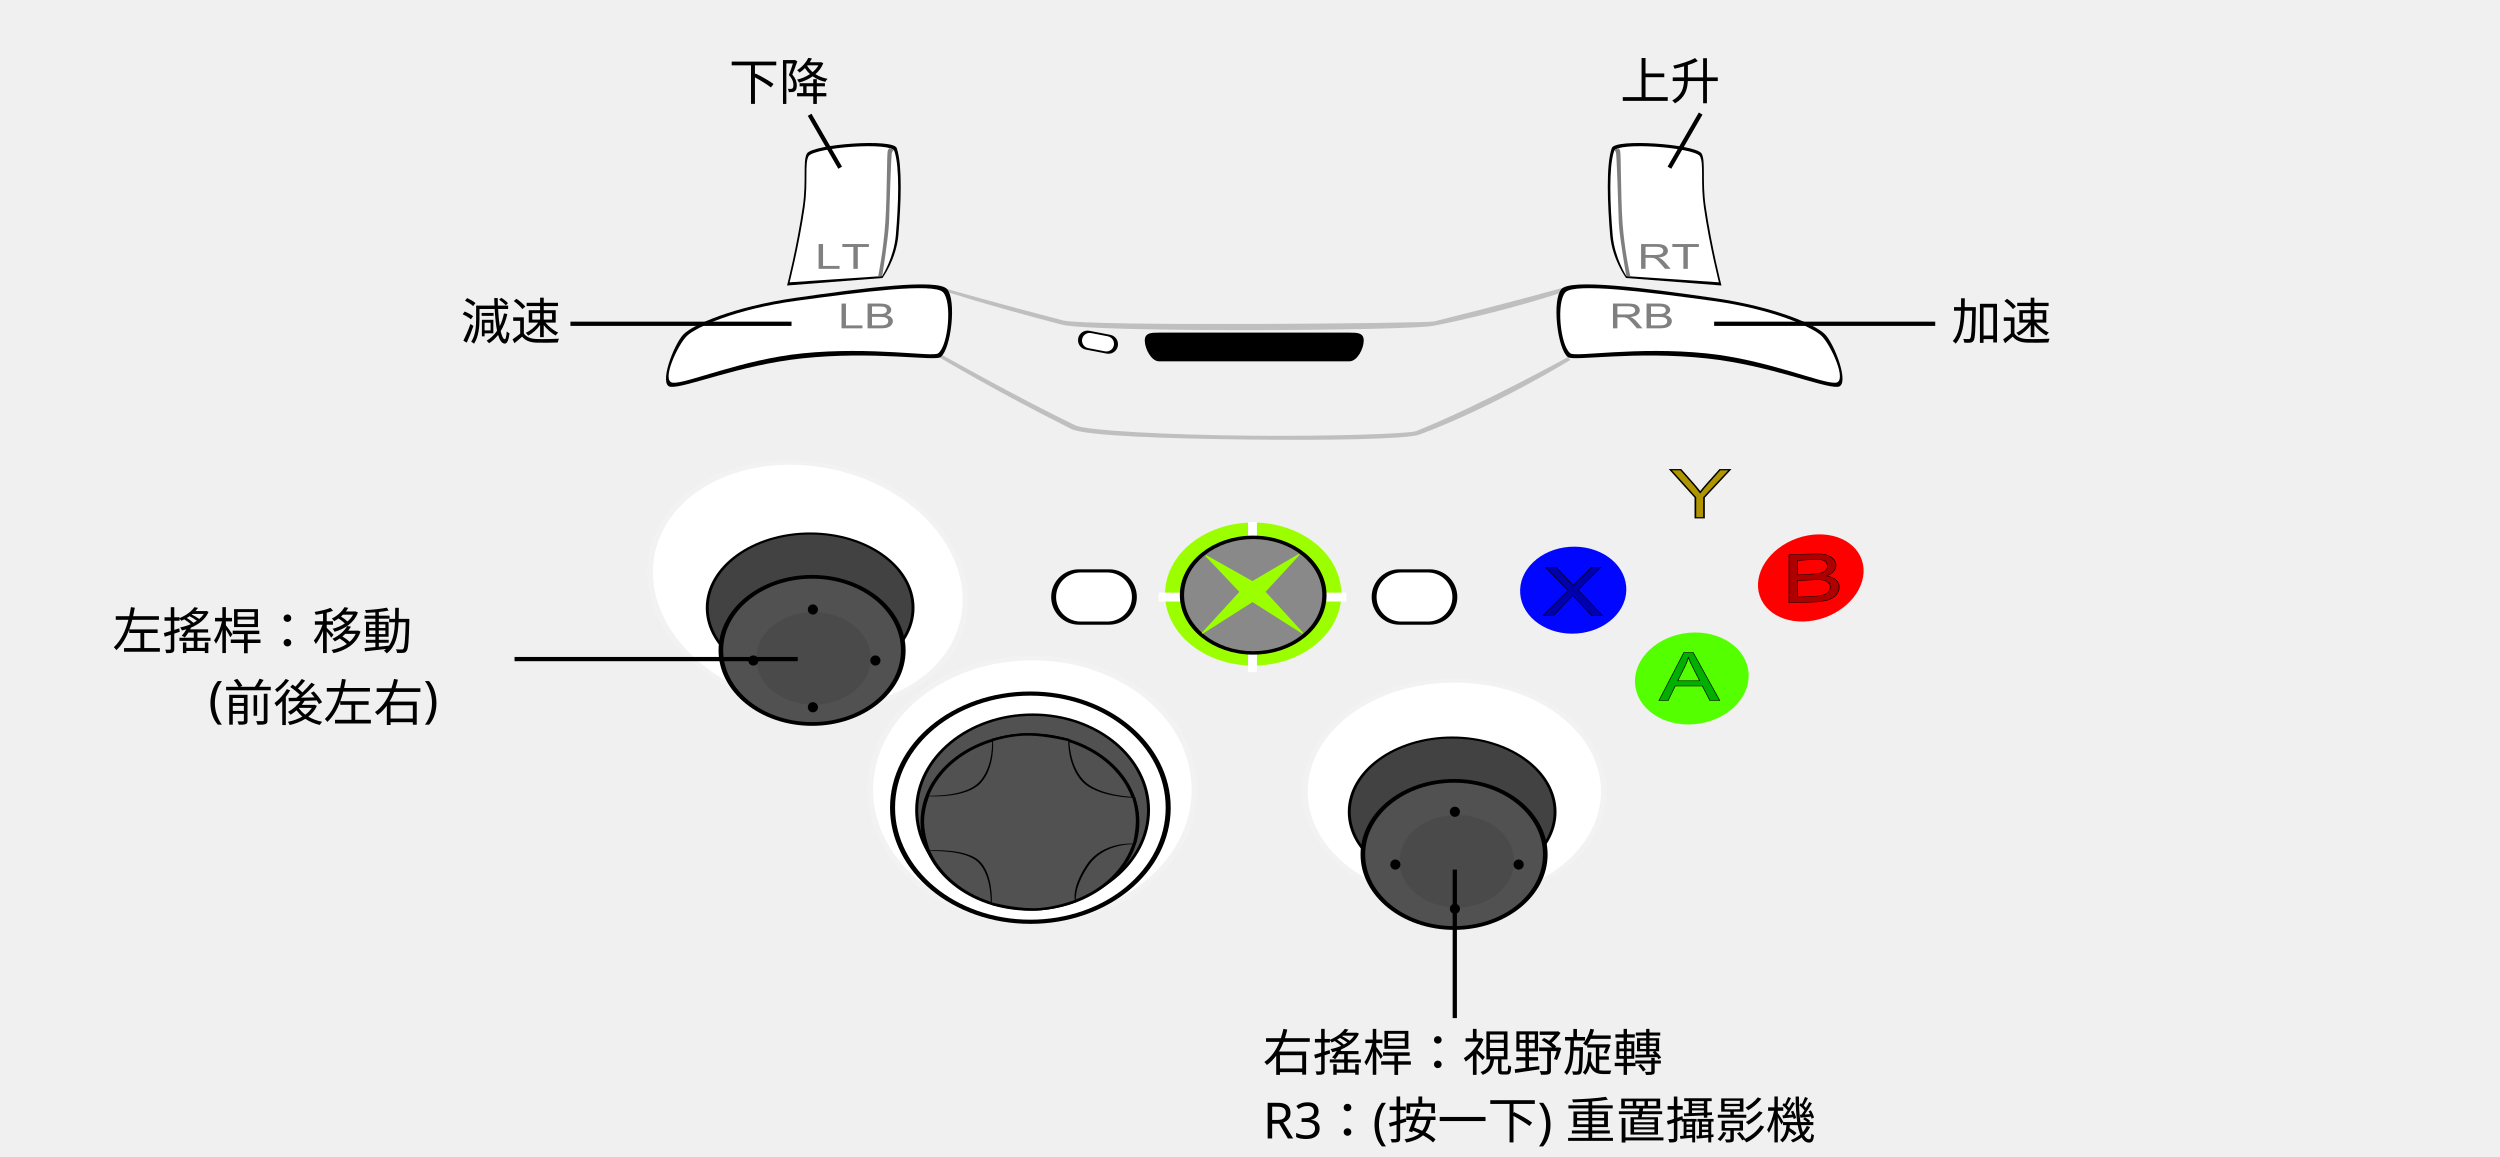
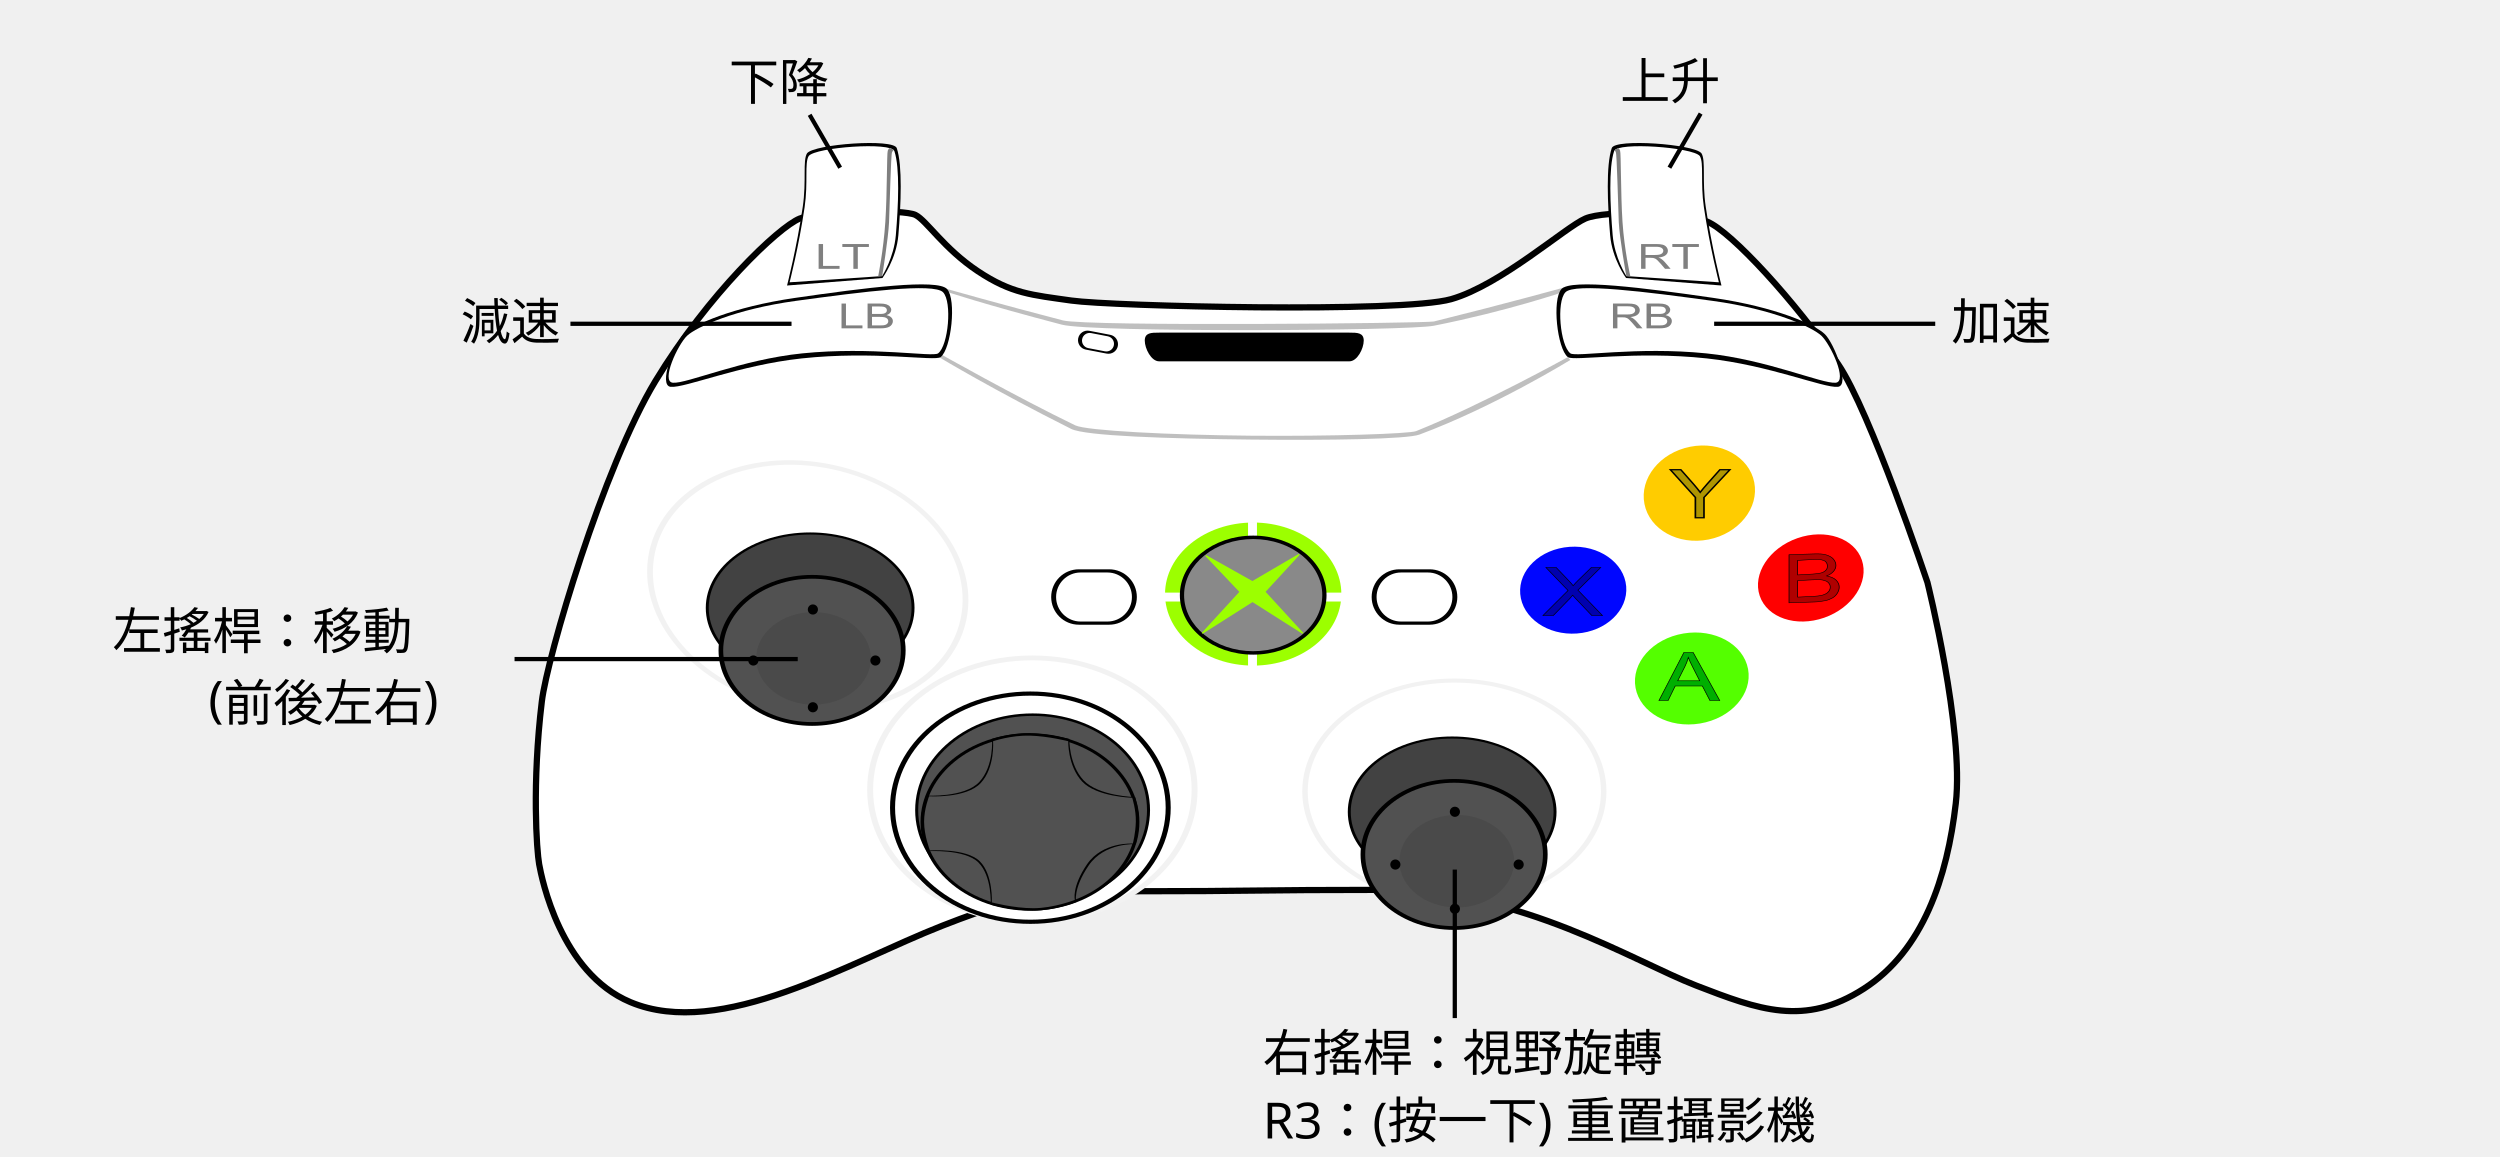
<svg xmlns="http://www.w3.org/2000/svg" version="1.1" width="2000" height="925" viewBox="0 0 2000 925" id="svg2" xml:space="preserve" style="overflow:visible">
  <defs id="defs588">
    <rect x="284.699" y="548.769" width="51.576" height="37.135" id="rect3304" />
  </defs>
+   <g id="Shape_1_1_-0" style="overflow:visible;stroke:#000000;stroke-width:5;stroke-miterlimit:4;stroke-dasharray:none;stroke-opacity:1">
+     <g id="Shape_1-2" style="stroke:#000000;stroke-width:5;stroke-miterlimit:4;stroke-dasharray:none;stroke-opacity:1">
+       <g id="g42-9" style="stroke:#000000;stroke-width:5;stroke-miterlimit:4;stroke-dasharray:none;stroke-opacity:1">
+         <path d="m 1541.95,465.9 c 0,0 -45.682,-136.815 -71.429,-174.57 -34.014,-49.878 -85.436,-106.057 -104.71,-113.992 -19.274,-7.935 -81.633,-9.301 -97.506,-2.5 -15.872,6.802 -67.66,53.145 -107.343,64.48 -39.683,11.335 -272.074,5.668 -303.82,1.134 -31.746,-4.534 -47.753,-5.435 -74.964,-23.572 -27.211,-18.137 -40.781,-40.408 -49.852,-44.942 -9.069,-4.534 -75.498,-3.9 -92.505,2.9 -17.007,6.802 -73.429,60.68 -115.379,129.827 -41.95,69.148 -86.697,221.056 -90.971,256.456 -7.937,65.748 -4.134,119.361 -2.134,130.361 2,11 16.959,86.645 72.929,110.19 72.516,30.507 175.672,-32.14 249.496,-61.058 76.927,-30.134 95.033,-27.595 148.73,-27.595 106.576,0 98.615,-1.133 205.216,-1.133 108.843,0 199.412,57.313 249.299,76.583 49.887,19.27 86.436,33.106 134.055,2.5 47.619,-30.606 66.76,-89.285 73.563,-148.231 C 1571.428,583.792 1541.95,465.9 1541.95,465.9 Z" id="path44-5" style="fill:#ffffff;stroke:#000000;stroke-width:5;stroke-miterlimit:4;stroke-dasharray:none;stroke-opacity:1" />
+       </g>
+     </g>
+   </g>
  <g id="Shape_16_copy_2_1_">
    <g id="Shape_16_copy_2">
      <g id="g48">
        <ellipse cx="825.894" cy="631.74" rx="132.164" ry="107.348" id="ellipse50" style="fill:#f2f2f2" />
      </g>
    </g>
  </g>
  <g id="Shape_16_copy_3_1_">
    <g id="Shape_16_copy_3">
      <g id="g54">
        <ellipse cx="825.894" cy="631.74" rx="127.415" ry="103.491" id="ellipse56" style="fill:#ffffff" />
      </g>
    </g>
  </g>
  <g id="Shape_16_copy_4_1_">
    <g id="Shape_16_copy_4">
      <g id="g60">
        <ellipse cx="1163.479" cy="633.147" rx="121.673" ry="90.324" id="ellipse62" style="fill:#f2f2f2" />
      </g>
    </g>
  </g>
  <g id="Shape_16_copy_5_1_">
    <g id="Shape_16_copy_5">
      <g id="g66">
        <ellipse cx="1163.479" cy="633.148" rx="117.301" ry="87.079" id="ellipse68" style="fill:#ffffff" />
      </g>
    </g>
  </g>
  <g id="Shape_16_copy_6_1_">
    <g id="Shape_16_copy_6">
      <g id="g72">
        <path d="m 660.585,370.764 c -70.526,-12.48 -134.135,21.246 -142.073,75.328 -7.938,54.083 42.798,108.042 113.324,120.521 70.526,12.479 134.135,-21.246 142.073,-75.328 7.939,-54.083 -42.798,-108.042 -113.324,-120.521 z" id="path74" style="fill:#f2f2f2" />
      </g>
    </g>
  </g>
  <g id="Shape_16_copy_7_1_">
    <g id="Shape_16_copy_7">
      <g id="g78">
        <path d="m 660.068,374.282 c -67.992,-12.031 -129.314,20.482 -136.968,72.622 -7.653,52.139 41.26,104.159 109.252,116.19 67.992,12.031 129.314,-20.482 136.968,-72.622 7.654,-52.138 -41.259,-104.159 -109.252,-116.19 z" id="path80" style="fill:#ffffff" />
      </g>
    </g>
  </g>
  <g id="Shape_16_1_">
    <g id="Shape_16">
      <g id="g84">
        <ellipse cx="824.299" cy="646.14" rx="112.28" ry="92.953" id="ellipse86" />
      </g>
    </g>
  </g>
  <g id="Shape_16_copy_1_">
    <g id="Shape_16_copy">
      <g id="g90">
        <ellipse cx="824.299" cy="646.14" rx="108.246" ry="89.613" id="ellipse92" style="fill:#ffffff" />
      </g>
    </g>
  </g>
  <g id="Shape_12_1_">
    <g id="Shape_12">
      <g id="g96">
        <ellipse cx="1161.724" cy="649.541" rx="83.492" ry="60.363" id="ellipse98" />
      </g>
    </g>
  </g>
  <g id="Shape_12_copy_6_1_">
    <g id="Shape_12_copy_6">
      <g id="g102">
        <ellipse cx="1161.724" cy="649.54" rx="81.133" ry="58.657" id="ellipse104" style="fill:#424242" />
      </g>
    </g>
  </g>
  <g id="Shape_12_copy_1_">
    <g id="Shape_12_copy">
      <g id="g108">
        <ellipse cx="1163.266" cy="683.548" rx="74.83" ry="60.363" id="ellipse110" />
      </g>
    </g>
  </g>
  <g id="Shape_12_copy_7_1_">
    <g id="Shape_12_copy_7">
      <g id="g114">
        <ellipse cx="1163.266" cy="683.548" rx="71.107" ry="57.36" id="ellipse116" style="fill:#515151" />
      </g>
    </g>
  </g>
  <g id="Shape_12_copy_8_1_">
    <g id="Shape_12_copy_8">
      <g id="g120">
        <ellipse cx="1165.399" cy="688.949" rx="45.898" ry="37.025" id="ellipse122" style="fill:#4a4a4a" />
      </g>
    </g>
  </g>
  <g id="Shape_12_copy_4_1_">
    <g id="Shape_12_copy_4">
      <g id="g126">
        <ellipse cx="826.082" cy="648.099" rx="93.945" ry="77.369" id="ellipse128" />
      </g>
    </g>
  </g>
  <g id="Shape_12_copy_5_1_">
    <g id="Shape_12_copy_5">
      <g id="g132">
        <ellipse cx="826.082" cy="648.097" rx="91.527" ry="75.377" id="ellipse134" style="fill:#515151" />
      </g>
    </g>
  </g>
  <g id="Shape_15_1_">
    <g id="Shape_15">
      <g id="g138">
        <ellipse cx="823.979" cy="657.588" rx="87.538" ry="70.967" id="ellipse140" />
      </g>
    </g>
  </g>
  <g id="Shape_15_copy_1_">
    <g id="Shape_15_copy">
      <g id="g144">
        <ellipse cx="823.979" cy="657.589" rx="84.738" ry="68.698" id="ellipse146" style="fill:#515151" />
      </g>
    </g>
  </g>
  <g id="Shape_14_1_">
    <g id="Shape_14">
      <g id="g150">
        <path d="m 908.091,637.662 c 0,0 -29.34,-0.686 -41.231,-13.424 -11.892,-12.739 -11.401,-33.105 -11.401,-33.105 0,0 -16.461,-4.181 -31.472,-4.598 -15.558,-0.432 -30.371,4.613 -30.371,4.613 0,0 1.699,21.69 -10.193,34.43 -11.892,12.738 -42.455,10.893 -42.455,10.893 0,0 -4.113,10.239 -4.113,20.857 0,11.433 4.8,23.646 4.8,23.646 0,0 30.041,-2.025 41.083,9.015 11.043,11.04 9.851,33.76 9.851,33.76 0,0 17.824,4.8 34.156,4.8 16.789,0 34.154,-6.857 34.154,-6.857 0,0 -2.696,-10.635 10.045,-29.318 12.741,-18.683 37.671,-17.017 37.671,-17.017 0,0 2.263,-8.428 2.472,-18.036 0.214,-9.921 -2.996,-19.659 -2.996,-19.659 z" id="path152" />
      </g>
    </g>
  </g>
  <g id="Shape_14_copy_1_">
    <g id="Shape_14_copy">
      <g id="g156">
        <path d="m 905.756,638.214 c 0,0 -28.526,-0.667 -40.088,-13.052 -11.562,-12.386 -11.084,-32.187 -11.084,-32.187 0,0 -16.004,-4.064 -30.598,-4.47 -15.127,-0.42 -29.528,4.485 -29.528,4.485 0,0 1.651,21.088 -9.91,33.474 -11.562,12.385 -41.276,10.59 -41.276,10.59 0,0 -4,9.955 -4,20.278 0,11.115 4.667,22.99 4.667,22.99 0,0 29.207,-1.97 39.942,8.765 10.736,10.733 9.577,32.822 9.577,32.822 0,0 17.33,4.666 33.209,4.666 16.322,0 33.206,-6.666 33.206,-6.666 0,0 -2.622,-10.34 9.766,-28.504 12.387,-18.165 36.624,-16.545 36.624,-16.545 0,0 2.2,-8.194 2.403,-17.535 0.21,-9.643 -2.91,-19.111 -2.91,-19.111 z" id="path158" style="fill:#515151" />
      </g>
    </g>
  </g>
  <g id="Shape_13_1_">
    <g id="Shape_13">
      <g id="g162">
        <circle cx="1163.908" cy="649.43" r="4.057" id="circle164" />
      </g>
    </g>
  </g>
  <g id="Shape_13_copy_1_">
    <g id="Shape_13_copy">
      <g id="g168">
        <circle cx="1163.908" cy="727.047" r="4.057" id="circle170" />
      </g>
    </g>
  </g>
  <g id="Shape_13_copy_2_1_">
    <g id="Shape_13_copy_2">
      <g id="g174">
        <circle cx="1214.928" cy="691.64" r="4.057" id="circle176" />
      </g>
    </g>
  </g>
  <g id="Shape_13_copy_3_1_">
    <g id="Shape_13_copy_3">
      <g id="g180">
        <circle cx="1116.289" cy="691.64" r="4.057" id="circle182" />
      </g>
    </g>
  </g>
  <g id="Shape_13_copy_4_1_">
    <g id="Shape_13_copy_4">
      <g id="g186">
        <circle cx="643.5" cy="480.794" r="4.057" id="circle188" />
      </g>
    </g>
  </g>
  <g id="Shape_12_copy_9_1_">
    <g id="Shape_12_copy_9">
      <g id="g192">
        <ellipse cx="648.118" cy="486.305" rx="83.492" ry="60.363" id="ellipse194" />
      </g>
    </g>
  </g>
  <g id="Shape_12_copy_10_1_">
    <g id="Shape_12_copy_10">
      <g id="g198">
        <ellipse cx="648.118" cy="486.305" rx="81.133" ry="58.657" id="ellipse200" style="fill:#424242" />
      </g>
    </g>
  </g>
  <g id="Shape_12_copy_11_1_">
    <g id="Shape_12_copy_11">
      <g id="g204">
        <ellipse cx="649.66" cy="520.313" rx="74.83" ry="60.363" id="ellipse206" />
      </g>
    </g>
  </g>
  <g id="Shape_12_copy_12_1_">
    <g id="Shape_12_copy_12">
      <g id="g210">
        <ellipse cx="649.66" cy="520.313" rx="71.107" ry="57.36" id="ellipse212" style="fill:#515151" />
      </g>
    </g>
  </g>
  <g id="Shape_12_copy_13_1_">
    <g id="Shape_12_copy_13">
      <g id="g216">
        <ellipse cx="650.794" cy="526.713" rx="45.898" ry="37.025" id="ellipse218" style="fill:#4a4a4a" />
      </g>
    </g>
  </g>
  <g id="Shape_13_copy_8_1_">
    <g id="Shape_13_copy_8">
      <g id="g222">
        <circle cx="650.303" cy="565.813" r="4.057" id="circle224" />
      </g>
    </g>
  </g>
  <g id="Shape_13_copy_9_1_">
    <g id="Shape_13_copy_9">
      <g id="g228">
        <circle cx="700.322" cy="528.404" r="4.057" id="circle230" />
      </g>
    </g>
  </g>
  <g id="Shape_13_copy_10_1_">
    <g id="Shape_13_copy_10">
      <g id="g234">
        <circle cx="602.684" cy="528.404" r="4.057" id="circle236" />
      </g>
    </g>
  </g>
  <g id="Shape_13_copy_11_1_">
    <g id="Shape_13_copy_11">
      <g id="g240">
        <circle cx="650.303" cy="487.595" r="4.057" id="circle242" />
      </g>
    </g>
  </g>
+   <g id="Shape_11_1_" style="fill:#ffcc00;stroke:#000000;stroke-width:0;stroke-miterlimit:4;stroke-opacity:1;stroke-dasharray:none">
+     <g id="g246" style="fill:#ffcc00;stroke:#000000;stroke-width:0;stroke-miterlimit:4;stroke-opacity:1;stroke-dasharray:none">
+       <path d="m 1404.198,394.455 c 0,20.888 -20.043,37.821 -44.767,37.821 -24.724,0 -44.767,-16.933 -44.767,-37.821 0,-20.888 20.043,-37.821 44.767,-37.821 24.724,0 44.767,16.933 44.767,37.821 z" transform="matrix(0.9811,-0.1937,0.1937,0.9811,-50.6621,270.8244)" id="ellipse248" style="fill:#ffcc00;stroke:#000000;stroke-width:0;stroke-miterlimit:4;stroke-opacity:1;stroke-dasharray:none" />
+     </g>
+   </g>
  <g id="Shape_11_copy_1_" style="stroke:#000000;stroke-width:0;stroke-miterlimit:4;stroke-opacity:1;stroke-dasharray:none">
    <g id="Shape_11_copy" style="stroke:#000000;stroke-width:0;stroke-miterlimit:4;stroke-opacity:1;stroke-dasharray:none">
      <g id="g252" style="stroke:#000000;stroke-width:0;stroke-miterlimit:4;stroke-opacity:1;stroke-dasharray:none">
        <path d="m 1398.453,535.242 c -3.666,-19.884 -26.784,-32.626 -51.637,-28.459 -24.853,4.167 -42.027,23.663 -38.362,43.547 3.666,19.884 26.784,32.626 51.637,28.459 24.852,-4.166 42.028,-23.663 38.362,-43.547 z" id="path254" style="fill:#54ff00;stroke:#000000;stroke-width:0;stroke-miterlimit:4;stroke-opacity:1;stroke-dasharray:none" />
      </g>
    </g>
  </g>
  <g id="Shape_11_copy_3_1_" style="stroke:#000000;stroke-width:0;stroke-miterlimit:4;stroke-opacity:1;stroke-dasharray:none">
    <g id="Shape_11_copy_3" style="stroke:#000000;stroke-width:0;stroke-miterlimit:4;stroke-opacity:1;stroke-dasharray:none">
      <g id="g258" style="stroke:#000000;stroke-width:0;stroke-miterlimit:4;stroke-opacity:1;stroke-dasharray:none">
        <path d="m 1300.955,469.078 c -1.63,-19.144 -21.928,-33.294 -45.336,-31.606 -23.408,1.688 -41.063,18.576 -39.432,37.72 1.631,19.144 21.929,33.294 45.336,31.606 23.409,-1.689 41.063,-18.576 39.432,-37.72 z" id="path260" style="fill:#0006ff;stroke:#000000;stroke-width:0;stroke-miterlimit:4;stroke-opacity:1;stroke-dasharray:none" />
      </g>
    </g>
  </g>
  <g id="Shape_11_copy_2_1_" style="fill:#ff0000;fill-opacity:1;stroke:#000000;stroke-width:0;stroke-miterlimit:4;stroke-opacity:1;stroke-dasharray:none">
    <g id="Shape_11_copy_2" style="fill:#ff0000;fill-opacity:1;stroke:#000000;stroke-width:0;stroke-miterlimit:4;stroke-opacity:1;stroke-dasharray:none">
      <g id="g264" style="fill:#ff0000;fill-opacity:1;stroke:#000000;stroke-width:0;stroke-miterlimit:4;stroke-opacity:1;stroke-dasharray:none">
        <path d="m 1489.496,448.063 c -5.94,-17.563 -29.05,-25.398 -51.616,-17.501 -22.566,7.896 -36.044,28.536 -30.104,46.099 5.94,17.563 29.05,25.397 51.616,17.501 22.567,-7.898 36.046,-28.537 30.104,-46.099 z" id="path266" style="fill:#ff0000;fill-opacity:1;stroke:#000000;stroke-width:0;stroke-miterlimit:4;stroke-opacity:1;stroke-dasharray:none" />
      </g>
    </g>
  </g>
  <g id="Shape_8_1_">
    <g id="Shape_8">
      <g id="g270">
        <path d="M 1079.507,266.107 H 927.296 c -6.34,0 -11.479,0.038 -11.479,6.377 0,6.338 5.14,16.578 11.479,16.578 h 152.211 c 6.34,0 11.479,-10.24 11.479,-16.578 0,-6.338 -5.139,-6.377 -11.479,-6.377 z" id="path272" />
      </g>
    </g>
  </g>
  <g id="Shape_9_1_">
    <g id="Shape_9">
      <g id="g276">
        <path d="m 888.198,267.854 -16.7,-3.216 c -4.15,-0.799 -8.162,1.917 -8.962,6.067 -0.799,4.149 1.918,8.161 6.068,8.96 l 16.7,3.216 c 4.15,0.799 8.162,-1.918 8.962,-6.067 0.799,-4.15 -1.917,-8.162 -6.068,-8.96 z" id="path278" />
      </g>
    </g>
  </g>
  <g id="Shape_9_copy_1_">
    <g id="Shape_9_copy">
      <g id="g282">
        <path d="m 886.238,269.034 -13.359,-2.571 c -3.319,-0.64 -6.529,1.533 -7.169,4.853 -0.64,3.32 1.534,6.529 4.854,7.168 l 13.358,2.572 c 3.32,0.64 6.53,-1.533 7.17,-4.854 0.639,-3.319 -1.533,-6.528 -4.854,-7.168 z" id="path284" style="fill:#ffffff" />
      </g>
    </g>
  </g>
  <g id="Shape_10_1_">
    <g id="Shape_10">
      <g id="g288">
        <path d="m 1147.108,257.181 c -5.836,1.444 -277.497,4.142 -296.769,-0.851 -49.543,-12.832 -93.561,-25.355 -93.561,-25.355 v 2.258 c 0,0 30.28,10.184 92.71,26.499 24.125,6.305 276.134,5.101 297.619,0.85 58.403,-11.555 104.167,-27.206 104.167,-27.206 v -3.4 c 0,-0.001 -47.31,13.137 -104.166,27.205 z" id="path290" style="fill:#bfbfbf" />
      </g>
    </g>
  </g>
  <g id="Shape_10_copy_1_">
    <g id="Shape_10_copy">
      <g id="g294">
        <path d="m 1254.031,285.813 c 0,0 -68.557,37.949 -121.163,59.091 -5.162,2.075 -67.258,4.26 -131.842,3.664 -64.69,-0.596 -131.872,-3.979 -140.794,-8.285 -46.656,-22.522 -108.234,-57.266 -108.234,-57.266 v 3.17 c 0,0 43.289,26.046 104.938,56.935 11.394,5.709 77.495,7.789 143.724,8.535 62.521,0.703 124.938,-0.289 134.91,-3.998 60.2,-22.388 120.772,-59.741 120.772,-59.741 l -2.311,-2.105 z" id="path296" style="fill:#bfbfbf" />
      </g>
    </g>
  </g>
  <g id="Shape_4_1_">
    <g id="Shape_4">
      <g id="g300">
        <path d="m 757.653,231.25 c -7.653,-8.502 -66.403,-0.94 -121.536,7.062 -50.064,7.266 -81.632,21.451 -89.285,29.103 -7.653,7.652 -20.455,41.083 -10.268,42.053 11.404,1.086 54.563,-17.311 104.759,-22.732 58.013,-6.266 106.777,2.487 111.228,-1.072 8.504,-6.804 12.755,-45.912 5.102,-54.414 z" id="path302" />
      </g>
    </g>
  </g>
  <g id="Shape_4_copy_1_">
    <g id="Shape_4_copy">
      <g id="g306">
        <path d="m 754.453,233.818 c -7.384,-7.711 -64.543,-0.376 -117.737,6.88 -48.303,6.59 -79.642,20.945 -87.025,27.885 -7.383,6.94 -21.236,36.719 -11.407,37.599 11.003,0.984 55.026,-18.558 103.456,-23.475 55.973,-5.683 104.45,3.209 108.744,-0.02 8.204,-6.168 11.353,-41.159 3.969,-48.869 z" id="path308" style="fill:#ffffff" />
      </g>
    </g>
  </g>
  <g id="Shape_5_1_">
    <g id="Shape_5">
      <g id="g312">
        <path d="m 887.306,455.44 h -24.191 c -12.244,0 -22.169,9.924 -22.169,22.165 0,12.241 9.925,22.165 22.169,22.165 h 24.191 c 12.244,0 22.169,-9.924 22.169,-22.165 0,-12.241 -9.925,-22.165 -22.169,-22.165 z" id="path314" />
      </g>
    </g>
  </g>
  <g id="Shape_5_copy_1_">
    <g id="Shape_5_copy">
      <g id="g318">
        <path d="m 885.918,457.988 h -21.416 c -10.838,0 -19.625,8.785 -19.625,19.622 0,10.836 8.787,19.621 19.625,19.621 h 21.416 c 10.839,0 19.625,-8.785 19.625,-19.621 0,-10.837 -8.786,-19.622 -19.625,-19.622 z" id="path320" style="fill:#ffffff" />
      </g>
    </g>
  </g>
  <g id="Shape_2_copy_3_1_">
    <g id="Shape_2_copy_3">
      <g id="g324">
        <path d="m 717.401,118.461 c -2.66,-7.82 -65.854,-3.199 -71.749,4.137 -3.636,5.803 -0.385,22.04 -3.439,42.851 -4.834,32.925 -12.579,62.965 -12.579,62.965 l 76.318,-6.011 c 0,0 11.143,-15.015 12.757,-34.373 2.06,-24.692 3.374,-55.806 -1.308,-69.569 z" id="path326" />
      </g>
    </g>
  </g>
  <g id="Shape_2_copy_1_">
    <g id="Shape_2_copy">
      <g id="g330">
        <path d="m 715.494,120.847 c -2.54,-7.468 -62.883,-3.055 -68.513,3.95 -3.472,5.541 -0.367,21.046 -3.285,40.918 -4.615,31.44 -12.011,60.126 -12.011,60.126 l 74.045,-4.97 c 0,0 9.41,-14.661 10.941,-32.748 2.008,-23.708 3.347,-53.977 -1.177,-67.276 z" id="path332" style="fill:#ffffff" />
      </g>
    </g>
  </g>
  <g id="g336">
    <path d="m 710.209,120.553 c -0.805,2.107 -0.456,34.064 -1.936,56.894 -1.48,22.83 -5.741,43.64 -5.741,43.64 l 3.204,-0.204 c 0,0 4.95,-30.361 5.503,-43.085 0.552,-12.724 1.478,-54.204 2.376,-55.946 0.898,-1.742 1.357,-1.787 1.357,-1.787 0,0 -0.574,-0.553 -1.362,-0.898 -0.788,-0.345 -1.914,-0.691 -1.914,-0.691 0,0 -0.683,-0.03 -1.488,2.077 z" id="path338" style="fill:#7f7f7f" />
  </g>
  <g id="Shape_4_copy_2_1_">
    <g id="Shape_4_copy_2">
      <g id="g342">
        <path d="m 1459.971,267.414 c -7.653,-7.651 -39.221,-21.837 -89.285,-29.103 -55.133,-8.002 -113.883,-15.563 -121.536,-7.062 -7.653,8.501 -3.401,47.61 5.103,54.412 4.45,3.56 53.214,-5.193 111.228,1.072 50.195,5.422 93.354,23.818 104.759,22.732 10.186,-0.968 -2.616,-34.399 -10.269,-42.051 z" id="path344" />
      </g>
    </g>
  </g>
  <g id="Shape_4_copy_3_1_">
    <g id="Shape_4_copy_3">
      <g id="g348">
        <path d="m 1457.112,268.583 c -7.384,-6.939 -38.723,-21.295 -87.025,-27.885 -53.194,-7.256 -110.354,-14.591 -117.737,-6.88 -7.384,7.71 -4.234,42.7 3.97,48.869 4.294,3.229 52.771,-5.663 108.744,0.02 48.43,4.917 92.453,24.459 103.456,23.475 9.829,-0.88 -4.024,-30.66 -11.408,-37.599 z" id="path350" style="fill:#ffffff" />
      </g>
    </g>
  </g>
  <g id="Shape_5_copy_2_1_">
    <g id="Shape_5_copy_2">
      <g id="g354">
        <path d="m 1143.688,455.44 h -24.191 c -12.244,0 -22.169,9.924 -22.169,22.165 0,12.241 9.925,22.165 22.169,22.165 h 24.191 c 12.243,0 22.169,-9.924 22.169,-22.165 0,-12.241 -9.925,-22.165 -22.169,-22.165 z" id="path356" />
      </g>
    </g>
  </g>
  <g id="Shape_5_copy_3_1_">
    <g id="Shape_5_copy_3">
      <g id="g360">
        <path d="m 1142.301,457.988 h -21.416 c -10.839,0 -19.625,8.785 -19.625,19.622 0,10.836 8.786,19.621 19.625,19.621 h 21.416 c 10.838,0 19.625,-8.785 19.625,-19.621 0,-10.837 -8.787,-19.622 -19.625,-19.622 z" id="path362" style="fill:#ffffff" />
      </g>
    </g>
  </g>
  <g id="Shape_2_copy_4_1_">
    <g id="Shape_2_copy_4">
      <g id="g366">
        <path d="m 1364.59,165.448 c -3.055,-20.811 0.196,-37.048 -3.439,-42.851 -5.896,-7.336 -69.089,-11.957 -71.749,-4.137 -4.682,13.763 -3.367,44.877 -1.308,69.568 1.614,19.358 12.756,34.373 12.756,34.373 l 76.319,6.011 c 0,0.001 -7.745,-30.039 -12.579,-62.964 z" id="path368" />
      </g>
    </g>
  </g>
  <g id="Shape_2_copy_5_1_">
    <g id="Shape_2_copy_5">
      <g id="g372">
        <path d="m 1363.105,165.715 c -2.917,-19.872 0.188,-35.377 -3.284,-40.918 -5.63,-7.005 -65.973,-11.418 -68.513,-3.95 -4.524,13.3 -3.185,43.568 -1.178,67.276 1.53,18.087 10.941,32.748 10.941,32.748 l 74.045,4.97 c 10e-4,0 -7.394,-28.686 -12.011,-60.126 z" id="path374" style="fill:#ffffff" />
      </g>
    </g>
  </g>
  <g id="Shape_6_copy_2_1_">
    <g id="Shape_6_copy_2">
      <g id="g384">
        <ellipse cx="1002.551" cy="475.253" rx="70.523" ry="57.227" id="ellipse386" style="fill:#9cff00" />
      </g>
    </g>
  </g>
  <g id="Shape_29_1_">
    <g id="Shape_29">
      <g id="g390">
        <rect width="7.125" height="120.065" x="998.439" y="417.631" id="rect392" style="fill:#ffffff" />
      </g>
    </g>
  </g>
  <g id="Shape_29_copy_1_">
    <g id="Shape_29_copy">
      <g id="g396">
        <rect width="150.004" height="7.125" x="927.008" y="474.092" id="rect398" style="fill:#ffffff" />
      </g>
    </g>
  </g>
  <g id="Shape_6_1_">
    <g id="Shape_6">
      <g id="g402">
        <ellipse cx="1002.551" cy="476.103" rx="58.674" ry="47.61" id="ellipse404" />
      </g>
    </g>
  </g>
  <g id="Shape_6_copy_1_">
    <g id="Shape_6_copy">
      <g id="g408">
        <ellipse cx="1002.551" cy="476.103" rx="55.278" ry="44.855" id="ellipse410" style="fill:#898989" />
      </g>
    </g>
  </g>
  <g id="A" style="fill:#00af00;fill-opacity:1;stroke:#000000;stroke-width:0.5;stroke-miterlimit:4;stroke-opacity:1;stroke-dasharray:none">
    <g transform="matrix(1.3514,0,0,1,1327.26,560.4512)" id="text413" style="font-size:53.723px;fill:#00af00;fill-opacity:1;stroke:#000000;stroke-width:0.43;stroke-miterlimit:4;stroke-opacity:1;stroke-dasharray:none;font-family:Arial-BoldMT">
      <path d="m -0.079,0 14.769,-38.456 5.482,0 L 35.912,0 30.114,0 l -4.486,-11.647 -16.08,0 L 5.325,0 z m 11.096,-15.792 13.037,0 -4.013,-10.65 c -1.224,-3.235 -2.134,-5.893 -2.728,-7.975 -0.49,2.466 -1.18,4.914 -2.072,7.345 z" id="path4836" style="font-size:53.723px;fill:#00af00;fill-opacity:1;stroke:#000000;stroke-width:0.43;stroke-miterlimit:4;stroke-opacity:1;stroke-dasharray:none;font-family:Arial-BoldMT" />
    </g>
  </g>
  <g id="B" style="fill:#af0000;fill-opacity:1;stroke:#000000;stroke-width:0.5;stroke-miterlimit:4;stroke-opacity:1;stroke-dasharray:none">
    <g transform="matrix(1.3514,0,0,1,1425.899,482.2334)" id="text416" style="font-size:53.723px;fill:#af0000;fill-opacity:1;stroke:#000000;stroke-width:0.43;stroke-miterlimit:4;stroke-opacity:1;stroke-dasharray:none;font-family:Arial-BoldMT">
      <path d="m 3.935,0 0,-38.456 14.813,-0.651 c 2.936,-0.129 5.391,-0.002 7.166,0.777 1.775,0.778 3.262,1.716 4.267,3.333 1.006,1.618 1.508,3.31 1.508,5.076 -3.1e-5,1.644 -0.446,3.192 -1.338,4.643 -0.892,1.452 -2.335,2.884 -4.136,3.775 2.326,0.682 4.21,1.585 5.461,3.228 1.25,1.644 1.972,3.455 1.972,5.693 -3.3e-5,1.801 -0.477,3.606 -1.237,5.154 -0.761,1.548 -1.701,2.741 -2.82,3.581 -1.119,0.839 -2.619,1.734 -4.307,2.162 -1.688,0.428 -3.853,0.927 -6.3,1.033 z m 5.089,-22.297 8.701,-0.651 c 2.252,-0.169 3.97,-0.539 4.949,-0.837 1.294,-0.385 2.365,-1.283 3.021,-2.175 0.656,-0.892 0.984,-2.011 0.984,-3.358 -2.6e-5,-1.277 -0.306,-2.4 -0.918,-3.371 -0.612,-0.971 -1.583,-1.375 -2.72,-1.733 -1.137,-0.358 -3.188,-0.37 -5.946,-0.147 l -8.071,0.651 z m 0,17.759 9.96,-0.651 c 1.642,-0.107 2.894,-0.452 3.559,-0.574 1.172,-0.21 2.247,-0.82 3.034,-1.31 0.787,-0.49 1.434,-1.202 1.941,-2.138 0.507,-0.936 0.857,-2.146 0.857,-3.37 -2.8e-5,-1.434 -0.464,-2.55 -1.198,-3.608 -0.735,-1.058 -1.85,-1.541 -3.152,-1.969 -1.303,-0.428 -3.278,-0.424 -5.723,-0.252 l -9.278,0.651 z" id="path4839" style="font-size:53.723px;fill:#af0000;fill-opacity:1;stroke:#000000;stroke-width:0.43;stroke-miterlimit:4;stroke-opacity:1;stroke-dasharray:none;font-family:Arial-BoldMT" />
+     </g>
+   </g>
+   <g id="Y" style="fill:#af9600;fill-opacity:1;stroke:#000000;stroke-opacity:1">
+     <g transform="matrix(1.3514,0,0,1,1336.065,414.2188)" id="text419" style="font-size:53.723px;fill:#af9600;fill-opacity:1;stroke:#000000;stroke-opacity:1;font-family:Arial-BoldMT">
+       <path d="m 14.978,0 0,-16.29 -14.821,-22.166 6.191,0 7.581,11.595 c 1.399,2.169 2.702,4.337 3.909,6.506 1.154,-2.011 2.553,-4.276 4.197,-6.794 l 7.45,-11.306 5.928,0 -15.346,22.166 0,16.29 z" id="path4918" style="font-size:53.723px;fill:#af9600;fill-opacity:1;stroke:#000000;stroke-opacity:1;font-family:Arial-BoldMT" />
    </g>
  </g>
  <g id="RB">
    <g transform="matrix(1.3514,0,0,1,1287.438,262.6719)" id="text422" style="font-size:27.706px;fill:#808080;font-family:Arial-BoldMT">
      <path d="m 2.178,0 0,-19.832 8.793,0 c 1.768,2e-5 3.111,0.178 4.031,0.534 0.92,0.356 1.655,0.985 2.205,1.887 0.55,0.902 0.825,1.898 0.825,2.99 -1.8e-5,1.407 -0.455,2.593 -1.366,3.558 -0.911,0.965 -2.318,1.578 -4.221,1.84 0.694,0.334 1.222,0.663 1.583,0.988 0.767,0.703 1.493,1.583 2.178,2.638 L 19.657,0 16.356,0 13.731,-4.126 C 12.965,-5.317 12.333,-6.228 11.837,-6.859 11.341,-7.49 10.897,-7.932 10.505,-8.185 10.112,-8.437 9.713,-8.613 9.307,-8.712 9.01,-8.775 8.523,-8.807 7.846,-8.807 l -3.044,0 0,8.807 z m 2.624,-11.08 5.641,0 c 1.199,1.1e-5 2.137,-0.124 2.814,-0.372 0.676,-0.248 1.19,-0.645 1.542,-1.19 0.352,-0.546 0.528,-1.139 0.528,-1.779 -1.6e-5,-0.938 -0.34,-1.709 -1.021,-2.313 -0.681,-0.604 -1.756,-0.906 -3.226,-0.906 l -6.277,0 z" id="path4842" style="font-size:27.706px;fill:#808080;font-family:Arial-BoldMT" />
      <path d="m 22.051,0 0,-19.832 7.441,0 c 1.515,2e-5 2.73,0.201 3.646,0.602 0.915,0.401 1.632,1.019 2.151,1.853 0.519,0.834 0.778,1.707 0.778,2.618 -1.6e-5,0.848 -0.23,1.646 -0.69,2.395 -0.46,0.749 -1.154,1.353 -2.083,1.813 1.199,0.352 2.122,0.951 2.767,1.799 0.645,0.848 0.967,1.849 0.967,3.003 -1.7e-5,0.929 -0.196,1.792 -0.588,2.591 -0.392,0.798 -0.877,1.414 -1.454,1.847 -0.577,0.433 -1.301,0.76 -2.171,0.981 C 31.942,-0.11 30.876,0 29.613,0 z m 2.624,-11.499 4.288,0 c 1.163,1.2e-5 1.998,-0.077 2.503,-0.23 0.667,-0.198 1.17,-0.528 1.508,-0.988 0.338,-0.46 0.507,-1.037 0.507,-1.732 -1.3e-5,-0.658 -0.158,-1.238 -0.473,-1.738 -0.316,-0.501 -0.767,-0.843 -1.353,-1.028 -0.586,-0.185 -1.592,-0.277 -3.017,-0.277 l -3.964,0 z m 0,9.159 4.938,0 c 0.848,2.4e-6 1.443,-0.032 1.786,-0.095 0.604,-0.108 1.109,-0.289 1.515,-0.541 0.406,-0.253 0.74,-0.62 1.001,-1.103 0.262,-0.483 0.392,-1.039 0.392,-1.671 -1.4e-5,-0.74 -0.189,-1.382 -0.568,-1.928 C 33.361,-8.223 32.835,-8.606 32.163,-8.827 31.492,-9.048 30.524,-9.159 29.262,-9.159 l -4.586,0 z" id="path4844" style="font-size:27.706px;fill:#808080;font-family:Arial-BoldMT" />
    </g>
  </g>
  <g id="RT">
    <g transform="matrix(1.3514,0,0,1,1309.931,215.061)" id="text425" style="font-size:27.706px;fill:#808080;font-family:Arial-BoldMT">
      <path d="m 2.178,0 0,-19.832 8.793,0 c 1.768,2e-5 3.111,0.178 4.031,0.534 0.92,0.356 1.655,0.985 2.205,1.887 0.55,0.902 0.825,1.898 0.825,2.99 -1.8e-5,1.407 -0.455,2.593 -1.366,3.558 -0.911,0.965 -2.318,1.578 -4.221,1.84 0.694,0.334 1.222,0.663 1.583,0.988 0.767,0.703 1.493,1.583 2.178,2.638 L 19.657,0 16.356,0 13.731,-4.126 C 12.965,-5.317 12.333,-6.228 11.837,-6.859 11.341,-7.49 10.897,-7.932 10.505,-8.185 10.112,-8.437 9.713,-8.613 9.307,-8.712 9.01,-8.775 8.523,-8.807 7.846,-8.807 l -3.044,0 0,8.807 z m 2.624,-11.08 5.641,0 c 1.199,1.1e-5 2.137,-0.124 2.814,-0.372 0.676,-0.248 1.19,-0.645 1.542,-1.19 0.352,-0.546 0.528,-1.139 0.528,-1.779 -1.6e-5,-0.938 -0.34,-1.709 -1.021,-2.313 -0.681,-0.604 -1.756,-0.906 -3.226,-0.906 l -6.277,0 z" id="path4847" style="font-size:27.706px;fill:#808080;font-family:Arial-BoldMT" />
      <path d="m 27.205,0 0,-17.492 -6.534,0 0,-2.34 15.72,0 0,2.34 -6.561,0 0,17.492 z" id="path4849" style="font-size:27.706px;fill:#808080;font-family:Arial-BoldMT" />
    </g>
  </g>
  <g id="LB">
    <g transform="matrix(1.3514,0,0,1,670.4751,262.6719)" id="text428" style="font-size:27.706px;fill:#808080;font-family:Arial-BoldMT">
      <path d="m 2.029,0 0,-19.832 2.624,0 0,17.492 9.767,0 0,2.34 z" id="path5007" style="font-size:27.706px;fill:#808080;font-family:Arial-BoldMT" />
      <path d="m 17.451,0 0,-19.832 7.441,0 c 1.515,2e-5 2.73,0.201 3.646,0.602 0.915,0.401 1.632,1.019 2.151,1.853 0.519,0.834 0.778,1.707 0.778,2.618 -1.6e-5,0.848 -0.23,1.646 -0.69,2.395 -0.46,0.749 -1.154,1.353 -2.083,1.813 1.199,0.352 2.122,0.951 2.767,1.799 0.645,0.848 0.967,1.849 0.967,3.003 -1.7e-5,0.929 -0.196,1.792 -0.588,2.591 -0.392,0.798 -0.877,1.414 -1.454,1.847 -0.577,0.433 -1.301,0.76 -2.171,0.981 C 27.343,-0.11 26.276,0 25.014,0 z m 2.624,-11.499 4.288,0 c 1.163,1.2e-5 1.998,-0.077 2.503,-0.23 0.667,-0.198 1.17,-0.528 1.508,-0.988 0.338,-0.46 0.507,-1.037 0.507,-1.732 -1.3e-5,-0.658 -0.158,-1.238 -0.473,-1.738 -0.316,-0.501 -0.767,-0.843 -1.353,-1.028 -0.586,-0.185 -1.592,-0.277 -3.017,-0.277 l -3.964,0 z m 0,9.159 4.938,0 c 0.848,2.4e-6 1.443,-0.032 1.786,-0.095 0.604,-0.108 1.109,-0.289 1.515,-0.541 0.406,-0.253 0.74,-0.62 1.001,-1.103 0.262,-0.483 0.392,-1.039 0.392,-1.671 -1.5e-5,-0.74 -0.189,-1.382 -0.568,-1.928 C 28.761,-8.223 28.236,-8.606 27.564,-8.827 26.892,-9.048 25.925,-9.159 24.662,-9.159 l -4.586,0 z" id="path5009" style="font-size:27.706px;fill:#808080;font-family:Arial-BoldMT" />
    </g>
  </g>
  <g id="LT">
    <g transform="matrix(1.3514,0,0,1,652.1509,215.061)" id="text431" style="font-size:27.706px;fill:#808080;font-family:Arial-BoldMT">
      <path d="m 2.029,0 0,-19.832 2.624,0 0,17.492 9.767,0 0,2.34 z" id="path5012" style="font-size:27.706px;fill:#808080;font-family:Arial-BoldMT" />
      <path d="m 22.606,0 0,-17.492 -6.534,0 0,-2.34 15.72,0 0,2.34 -6.561,0 0,17.492 z" id="path5014" style="font-size:27.706px;fill:#808080;font-family:Arial-BoldMT" />
    </g>
  </g>
  <g id="X" style="fill:#0000af;fill-opacity:1;stroke:#000000;stroke-width:0.5;stroke-miterlimit:4;stroke-opacity:1;stroke-dasharray:none">
    <g transform="matrix(1.3514,0,0,1,1234.025,492.4365)" id="text434" style="font-size:53.723px;fill:#0000af;fill-opacity:1;stroke:#000000;stroke-width:0.43;stroke-miterlimit:4;stroke-opacity:1;stroke-dasharray:none;font-family:Arial-BoldMT">
      <path d="M 0.236,0 15.11,-20.041 1.994,-38.456 l 6.06,0 6.978,9.863 c 1.451,2.046 2.483,3.62 3.095,4.722 0.857,-1.399 1.871,-2.859 3.043,-4.381 l 7.738,-10.204 5.535,0 L 20.933,-20.33 35.492,0 29.196,0 19.517,-13.719 c -0.542,-0.787 -1.102,-1.644 -1.679,-2.571 -0.857,1.399 -1.469,2.361 -1.836,2.886 L 6.348,0 z" id="path4915" style="font-size:53.723px;fill:#0000af;fill-opacity:1;stroke:#000000;stroke-width:0.43;stroke-miterlimit:4;stroke-opacity:1;stroke-dasharray:none;font-family:Arial-BoldMT" />
    </g>
  </g>
  <g id="Shape_28_1_">
    <g id="Shape_28">
      <g id="g438">
        <polygon points="964.982,444.123 964.19,444.758 995.068,477.273 1041.872,507.002 1042.665,506.367 1007.438,467.961 " id="polygon440" style="fill:#9cff00" />
      </g>
    </g>
  </g>
  <g id="Shape_28_copy_1_">
    <g id="Shape_28_copy">
      <g id="g444">
        <polygon points="996.563,467.961 961.335,506.367 962.127,507.002 1008.932,477.273 1039.81,443.758 1039.018,443.123 " id="polygon446" style="fill:#9cff00" />
      </g>
    </g>
  </g>
  <g id="Shape_17_copy_4_1_">
    <g id="Shape_17_copy_4">
      <g id="g477">
        <rect width="3.402" height="48.873" x="658.234" y="88.558" transform="matrix(0.8661,-0.4998,0.4998,0.8661,31.8675,344.9707)" id="rect479" />
      </g>
    </g>
  </g>
  <g id="Shape_17_copy_3_1_">
    <g id="Shape_17_copy_3">
      <g id="g486">
        <rect width="49.977" height="3.401" x="1323.007" y="110.814" transform="matrix(0.5001,-0.866,0.866,0.5001,576.4635,1223.59)" id="rect488" />
      </g>
    </g>
  </g>
  <g id="Right_Trigger">
	
</g>
  <g id="Shape_19_1_">
    <g id="Shape_19">
      <g id="g504">
        <rect width="176.87" height="3.4" x="1371.315" y="257.322" id="rect506" />
      </g>
    </g>
  </g>
  <g id="Shape_23_1_">
    <g id="Shape_23">
      <g id="g522">
			
				
		</g>
    </g>
  </g>
  <g id="Shape_26_1_">
    <g id="Shape_26">
      <g id="g528">
			
				
		</g>
    </g>
  </g>
  <g id="Shape_19_copy_1_">
    <g id="Shape_19_copy">
      <g id="g552">
        <rect width="176.87" height="3.4" x="456.35" y="257.322" id="rect554" />
      </g>
    </g>
  </g>
  <g id="Shape_20_copy_1_">
    <g id="Shape_20_copy">
      <g id="g570">
        <rect width="3.401" height="118.813" x="1162.132" y="695.663" id="rect572" />
      </g>
    </g>
  </g>
  <g transform="matrix(-1,0,0,1,2006.254,-0.158576)" id="g4804">
    <g id="g4806">
      <path d="m 710.209,120.553 c -0.867,1.864 -0.456,34.064 -1.936,56.894 -1.48,22.83 -6.293,43.789 -6.293,43.789 l 3.216,-0.181 c 0,0 5.491,-30.534 6.044,-43.258 0.552,-12.724 1.478,-54.204 2.376,-55.946 0.898,-1.742 0.91,-1.521 0.91,-1.521 0,0 -0.126,-0.181 -0.768,-0.626 -0.642,-0.445 -2.399,-1.009 -2.399,-1.009 0,0 -0.283,-0.007 -1.15,1.857 z" id="path4808" style="fill:#7f7f7f" />
    </g>
  </g>
  <g id="g4810">
    <g id="g4812">
      <g id="g4814">
			
		</g>
    </g>
  </g>
  <switch style="font-style:normal;font-weight:normal;font-size:40px;line-height:125%;font-family:Sans;letter-spacing:0px;word-spacing:0px;fill:#000000;fill-opacity:1;stroke:none" id="switch1" transform="translate(75.59055)">
    <text x="1051.82" y="856.68" id="text3486-fa" xml:space="preserve" style="font-style:normal;font-weight:normal;font-size:40px;line-height:125%;font-family:Sans;letter-spacing:0px;word-spacing:0px;fill:#000000;fill-opacity:1;stroke:none" systemLanguage="fa">
      <tspan x="1051.82" y="856.68" id="tspan3488-fa">اهرمک راست</tspan>
    </text>
    <text x="1051.82" y="856.68" id="text3486-ko" xml:space="preserve" style="font-style:normal;font-weight:normal;font-size:40px;line-height:125%;font-family:Sans;letter-spacing:0px;word-spacing:0px;fill:#000000;fill-opacity:1;stroke:none" systemLanguage="ko">
      <tspan x="1051.82" y="856.68" id="tspan3488-ko">오른쪽 스틱</tspan>
    </text>
    <text x="1051.82" y="856.68" id="text3486-uz" xml:space="preserve" style="font-style:normal;font-weight:normal;font-size:40px;line-height:125%;font-family:Sans;letter-spacing:0px;word-spacing:0px;fill:#000000;fill-opacity:1;stroke:none" systemLanguage="uz">
      <tspan x="1051.82" y="856.68" id="tspan3488-uz">Oʻng tutqich</tspan>
    </text>
    <text x="783.258" y="856.68" id="text3486" xml:space="preserve" style="font-style:normal;font-weight:normal;font-size:40px;line-height:125%;font-family:Sans;text-align:start;letter-spacing:0px;word-spacing:0px;text-anchor:start;fill:#000000;fill-opacity:1;stroke:none">
      <tspan id="tspan64882" x="934.655" y="856.68">
        <tspan x="934.655" y="856.68" id="tspan3488" style="text-align:start;text-anchor:start">右搖桿：視野旋轉</tspan>
      </tspan>
      <tspan x="934.655" y="910.792" id="tspan23979">R3：(按一下) 重置攝影機</tspan>
    </text>
  </switch>
  <switch style="font-style:normal;font-weight:normal;font-size:40px;line-height:125%;font-family:Sans;letter-spacing:0px;word-spacing:0px;fill:#000000;fill-opacity:1;stroke:none" id="switch2" transform="translate(18.89764)">
    <text x="209.879" y="539.434" id="text3490-fa" xml:space="preserve" style="font-style:normal;font-weight:normal;font-size:40px;line-height:125%;font-family:Sans;letter-spacing:0px;word-spacing:0px;fill:#000000;fill-opacity:1;stroke:none" systemLanguage="fa">
      <tspan x="209.879" y="539.434" id="tspan3492-fa">اهرمک چپ</tspan>
    </text>
    <text x="209.879" y="539.434" id="text3490-ko" xml:space="preserve" style="font-style:normal;font-weight:normal;font-size:40px;line-height:125%;font-family:Sans;letter-spacing:0px;word-spacing:0px;fill:#000000;fill-opacity:1;stroke:none" systemLanguage="ko">
      <tspan x="209.879" y="539.434" id="tspan3492-ko">왼쪽 스틱</tspan>
    </text>
    <text x="209.879" y="539.434" id="text3490-uz" xml:space="preserve" style="font-style:normal;font-weight:normal;font-size:40px;line-height:125%;font-family:Sans;letter-spacing:0px;word-spacing:0px;fill:#000000;fill-opacity:1;stroke:none" systemLanguage="uz">
      <tspan x="209.879" y="539.434" id="tspan3492-uz">Chap tutqich</tspan>
    </text>
    <text xml:space="preserve" id="text3302" style="font-size:10.667px;line-height:10;font-family:sans-serif;-inkscape-font-specification:'sans-serif, Normal';text-align:center;white-space:pre;shape-inside:url(#rect3304)" />
  </switch>
  <switch style="font-style:normal;font-weight:normal;font-size:40px;line-height:125%;font-family:Sans;letter-spacing:0px;word-spacing:0px;fill:#000000;fill-opacity:1;stroke:none" id="switch4">
    <text x="1561.074" y="271.68" id="text3500-fa" xml:space="preserve" style="font-style:normal;font-weight:normal;font-size:40px;line-height:125%;font-family:Sans;letter-spacing:0px;word-spacing:0px;fill:#000000;fill-opacity:1;stroke:none" systemLanguage="fa">
      <tspan x="1561.074" y="271.68" id="tspan3502-fa">ضربه‌خور راست</tspan>
    </text>
    <text x="1561.074" y="271.68" id="text3500-ko" xml:space="preserve" style="font-style:normal;font-weight:normal;font-size:40px;line-height:125%;font-family:Sans;letter-spacing:0px;word-spacing:0px;fill:#000000;fill-opacity:1;stroke:none" systemLanguage="ko">
      <tspan x="1561.074" y="271.68" id="tspan3502-ko">오른쪽 범퍼</tspan>
    </text>
    <text x="1561.074" y="271.68" id="text3500-uz" xml:space="preserve" style="font-style:normal;font-weight:normal;font-size:40px;line-height:125%;font-family:Sans;letter-spacing:0px;word-spacing:0px;fill:#000000;fill-opacity:1;stroke:none" systemLanguage="uz">
      <tspan x="1561.074" y="271.68" id="tspan3502-uz">Oʻng kurak</tspan>
    </text>
    <text x="1561.074" y="271.68" id="text3500" xml:space="preserve" style="font-style:normal;font-weight:normal;font-size:40px;line-height:125%;font-family:Sans;letter-spacing:0px;word-spacing:0px;fill:#000000;fill-opacity:1;stroke:none">
      <tspan x="1561.074" y="271.68" id="tspan3502">加速</tspan>
    </text>
  </switch>
  <switch style="font-style:normal;font-weight:normal;font-size:40px;line-height:125%;font-family:Sans;letter-spacing:0px;word-spacing:0px;fill:#000000;fill-opacity:1;stroke:none" id="switch6" transform="translate(162.5197)">
    <text x="206.074" y="271.68" id="text3508-fa" xml:space="preserve" style="font-style:normal;font-weight:normal;font-size:40px;line-height:125%;font-family:Sans;letter-spacing:0px;word-spacing:0px;fill:#000000;fill-opacity:1;stroke:none" systemLanguage="fa">
      <tspan x="206.074" y="271.68" id="tspan3510-fa">ضربه‌خور چپ</tspan>
    </text>
    <text x="206.074" y="271.68" id="text3508-ko" xml:space="preserve" style="font-style:normal;font-weight:normal;font-size:40px;line-height:125%;font-family:Sans;letter-spacing:0px;word-spacing:0px;fill:#000000;fill-opacity:1;stroke:none" systemLanguage="ko">
      <tspan x="206.074" y="271.68" id="tspan3510-ko">왼쪽 범퍼</tspan>
    </text>
    <text x="206.074" y="271.68" id="text3508-uz" xml:space="preserve" style="font-style:normal;font-weight:normal;font-size:40px;line-height:125%;font-family:Sans;letter-spacing:0px;word-spacing:0px;fill:#000000;fill-opacity:1;stroke:none" systemLanguage="uz">
      <tspan x="206.074" y="271.68" id="tspan3510-uz">Chap kurak</tspan>
    </text>
    <text x="206.074" y="271.68" id="text3508" xml:space="preserve" style="font-style:normal;font-weight:normal;font-size:40px;line-height:125%;font-family:Sans;letter-spacing:0px;word-spacing:0px;fill:#000000;fill-opacity:1;stroke:none">
      <tspan x="206.074" y="271.68" id="tspan3510">減速</tspan>
    </text>
  </switch>
  <switch style="font-style:normal;font-weight:normal;font-size:40px;line-height:125%;font-family:Sans;letter-spacing:0px;word-spacing:0px;overflow:visible;fill:#000000;fill-opacity:1;stroke:none" id="switch6-9" transform="translate(76.69399,266.538)">
    <text x="206.074" y="271.68" id="text3508-fa-3" xml:space="preserve" style="font-style:normal;font-weight:normal;font-size:40px;line-height:125%;font-family:Sans;letter-spacing:0px;word-spacing:0px;fill:#000000;fill-opacity:1;stroke:none" systemLanguage="fa">
      <tspan x="206.074" y="271.68" id="tspan3510-fa-1">ضربه‌خور چپ</tspan>
    </text>
    <text x="206.074" y="271.68" id="text3508-ko-9" xml:space="preserve" style="font-style:normal;font-weight:normal;font-size:40px;line-height:125%;font-family:Sans;letter-spacing:0px;word-spacing:0px;fill:#000000;fill-opacity:1;stroke:none" systemLanguage="ko">
      <tspan x="206.074" y="271.68" id="tspan3510-ko-0">왼쪽 범퍼</tspan>
    </text>
    <text x="206.074" y="271.68" id="text3508-uz-9" xml:space="preserve" style="font-style:normal;font-weight:normal;font-size:40px;line-height:125%;font-family:Sans;letter-spacing:0px;word-spacing:0px;fill:#000000;fill-opacity:1;stroke:none" systemLanguage="uz">
      <tspan x="206.074" y="271.68" id="tspan3510-uz-0">Chap kurak</tspan>
    </text>
    <text x="326.048" y="252.782" id="text3508-4" xml:space="preserve" style="font-style:normal;font-weight:normal;font-size:40px;line-height:125%;font-family:Sans;text-align:end;letter-spacing:0px;word-spacing:0px;text-anchor:end;fill:#000000;fill-opacity:1;stroke:none">
      <tspan id="tspan16303" x="326.048" y="252.782">左搖桿：移動</tspan>
      <tspan id="tspan16305" x="326.048" y="306.894">(前後左右)</tspan>
    </text>
  </switch>
  <switch style="font-style:normal;font-weight:normal;font-size:40px;line-height:125%;font-family:Sans;letter-spacing:0px;word-spacing:0px;fill:#000000;fill-opacity:1;stroke:none" id="switch7">
    <text x="523.313" y="71.68" id="text3512-fa" xml:space="preserve" style="font-style:normal;font-weight:normal;font-size:40px;line-height:125%;font-family:Sans;letter-spacing:0px;word-spacing:0px;fill:#000000;fill-opacity:1;stroke:none" systemLanguage="fa">
      <tspan x="523.313" y="71.68" id="tspan3514-fa">ماشه چپ</tspan>
    </text>
    <text x="523.313" y="71.68" id="text3512-ko" xml:space="preserve" style="font-style:normal;font-weight:normal;font-size:40px;line-height:125%;font-family:Sans;letter-spacing:0px;word-spacing:0px;fill:#000000;fill-opacity:1;stroke:none" systemLanguage="ko">
      <tspan x="523.313" y="71.68" id="tspan3514-ko">왼쪽 트리거</tspan>
    </text>
    <text x="523.313" y="71.68" id="text3512-uz" xml:space="preserve" style="font-style:normal;font-weight:normal;font-size:40px;line-height:125%;font-family:Sans;letter-spacing:0px;word-spacing:0px;fill:#000000;fill-opacity:1;stroke:none" systemLanguage="uz">
      <tspan x="523.313" y="71.68" id="tspan3514-uz">Chap tepki</tspan>
    </text>
    <text x="686.639" y="79.932" id="text3512" xml:space="preserve" style="font-style:normal;font-weight:normal;font-size:40px;line-height:125%;font-family:Sans;text-align:center;letter-spacing:0px;word-spacing:0px;text-anchor:middle;fill:#000000;fill-opacity:1;stroke:none">
      <tspan x="649.159" y="79.932" id="tspan3514" style="text-align:center;text-anchor:middle">下降</tspan>
    </text>
  </switch>
  <switch style="font-style:normal;font-weight:normal;font-size:40px;line-height:125%;font-family:Sans;letter-spacing:0px;word-spacing:0px;overflow:visible;fill:#000000;fill-opacity:1;stroke:none" id="switch7-4" transform="translate(710.9604,3.617206)">
    <text x="523.313" y="71.68" id="text3512-fa-9" xml:space="preserve" style="font-style:normal;font-weight:normal;font-size:40px;line-height:125%;font-family:Sans;letter-spacing:0px;word-spacing:0px;fill:#000000;fill-opacity:1;stroke:none" systemLanguage="fa">
      <tspan x="523.313" y="71.68" id="tspan3514-fa-2">ماشه چپ</tspan>
    </text>
    <text x="523.313" y="71.68" id="text3512-ko-6" xml:space="preserve" style="font-style:normal;font-weight:normal;font-size:40px;line-height:125%;font-family:Sans;letter-spacing:0px;word-spacing:0px;fill:#000000;fill-opacity:1;stroke:none" systemLanguage="ko">
      <tspan x="523.313" y="71.68" id="tspan3514-ko-8">왼쪽 트리거</tspan>
    </text>
    <text x="523.313" y="71.68" id="text3512-uz-2" xml:space="preserve" style="font-style:normal;font-weight:normal;font-size:40px;line-height:125%;font-family:Sans;letter-spacing:0px;word-spacing:0px;fill:#000000;fill-opacity:1;stroke:none" systemLanguage="uz">
      <tspan x="523.313" y="71.68" id="tspan3514-uz-5">Chap tepki</tspan>
    </text>
    <text x="688.702" y="75.806" id="text3512-1" xml:space="preserve" style="font-style:normal;font-weight:normal;font-size:40px;line-height:125%;font-family:Sans;text-align:center;letter-spacing:0px;word-spacing:0px;text-anchor:middle;fill:#000000;fill-opacity:1;stroke:none">
      <tspan x="651.222" y="75.806" id="tspan3514-3" style="text-align:center;text-anchor:middle">上升</tspan>
    </text>
  </switch>
  <g id="Shape_20_copy_2_1_-5" style="overflow:visible">
    <g id="Shape_20_copy_2-4">
      <g id="g579-0">
        <rect width="226.545" height="3.4" x="411.636" y="525.556" id="rect581-5" />
      </g>
    </g>
  </g>
-   <g id="Y" style="fill:#af9600;fill-opacity:1;stroke:#000000;stroke-opacity:1">
-     <g transform="matrix(1.3514,0,0,1,1336.065,414.2188)" id="text419" style="font-size:53.723px;font-family:Arial-BoldMT;fill:#af9600;fill-opacity:1;stroke:#000000;stroke-opacity:1">
-       <path d="M 14.978,0 V -16.29 L 0.157,-38.456 H 6.348 L 13.929,-26.861 c 1.399,2.169 2.702,4.337 3.909,6.506 1.154,-2.011 2.553,-4.276 4.197,-6.794 l 7.45,-11.306 H 35.413 L 20.067,-16.29 V 0 Z" id="path4918" style="font-size:53.723px;font-family:Arial-BoldMT;fill:#af9600;fill-opacity:1;stroke:#000000;stroke-opacity:1" />
-     </g>
-   </g>
</svg>
